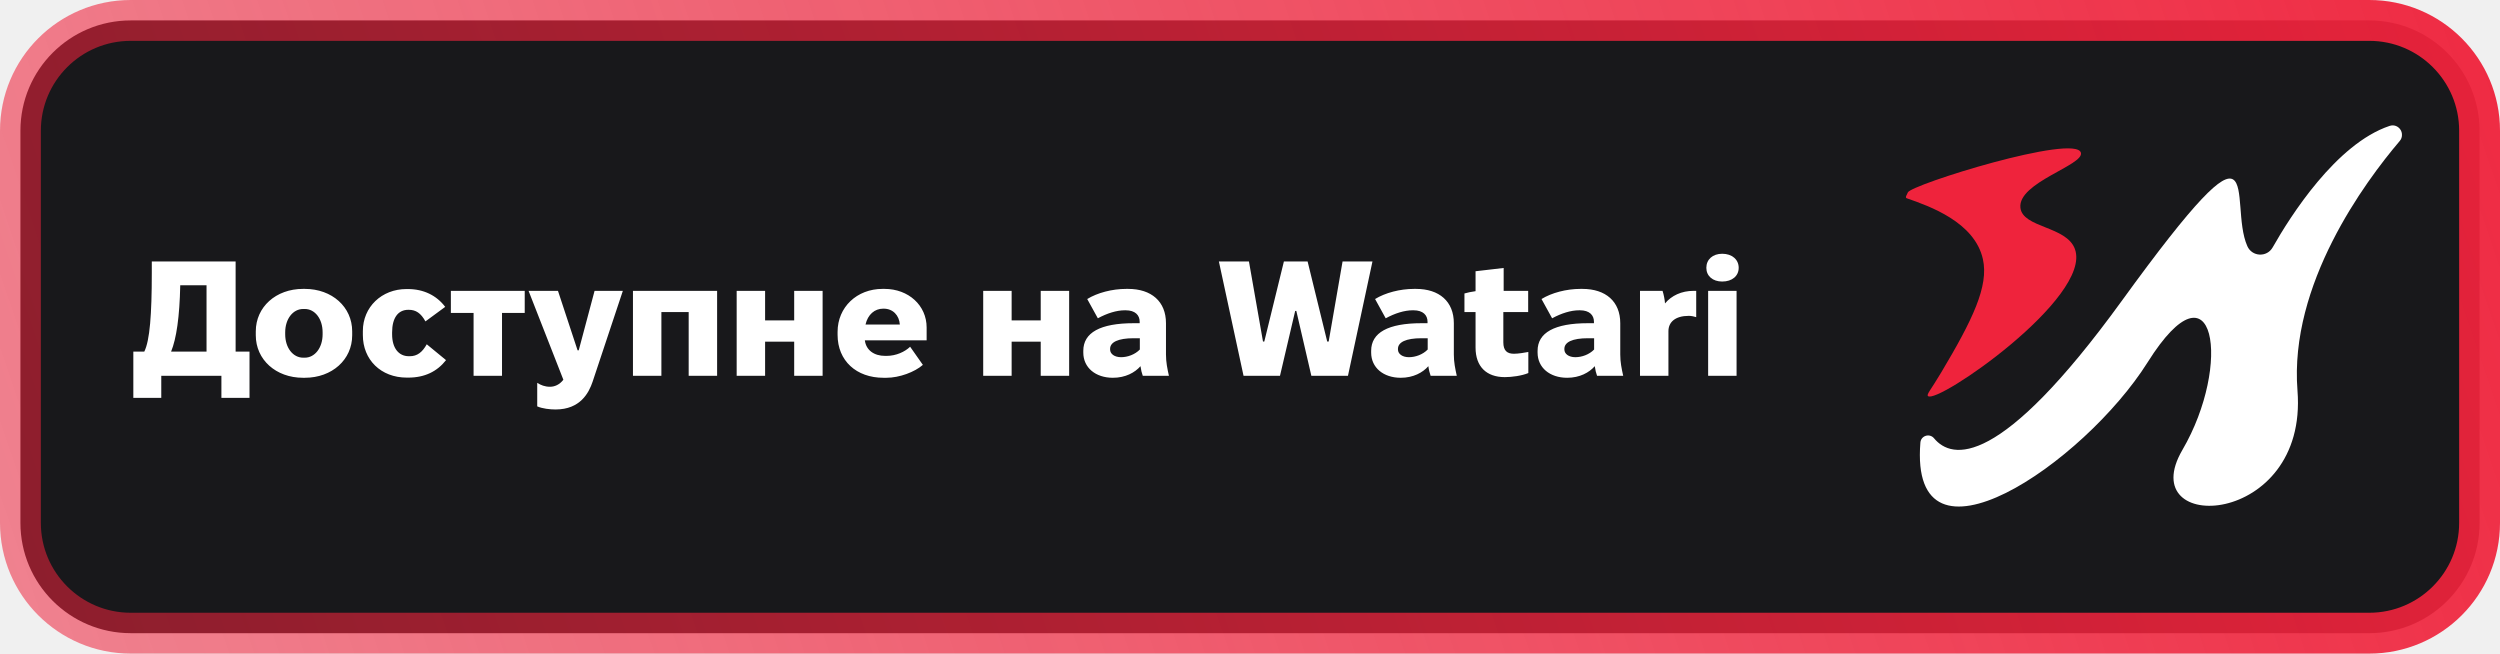
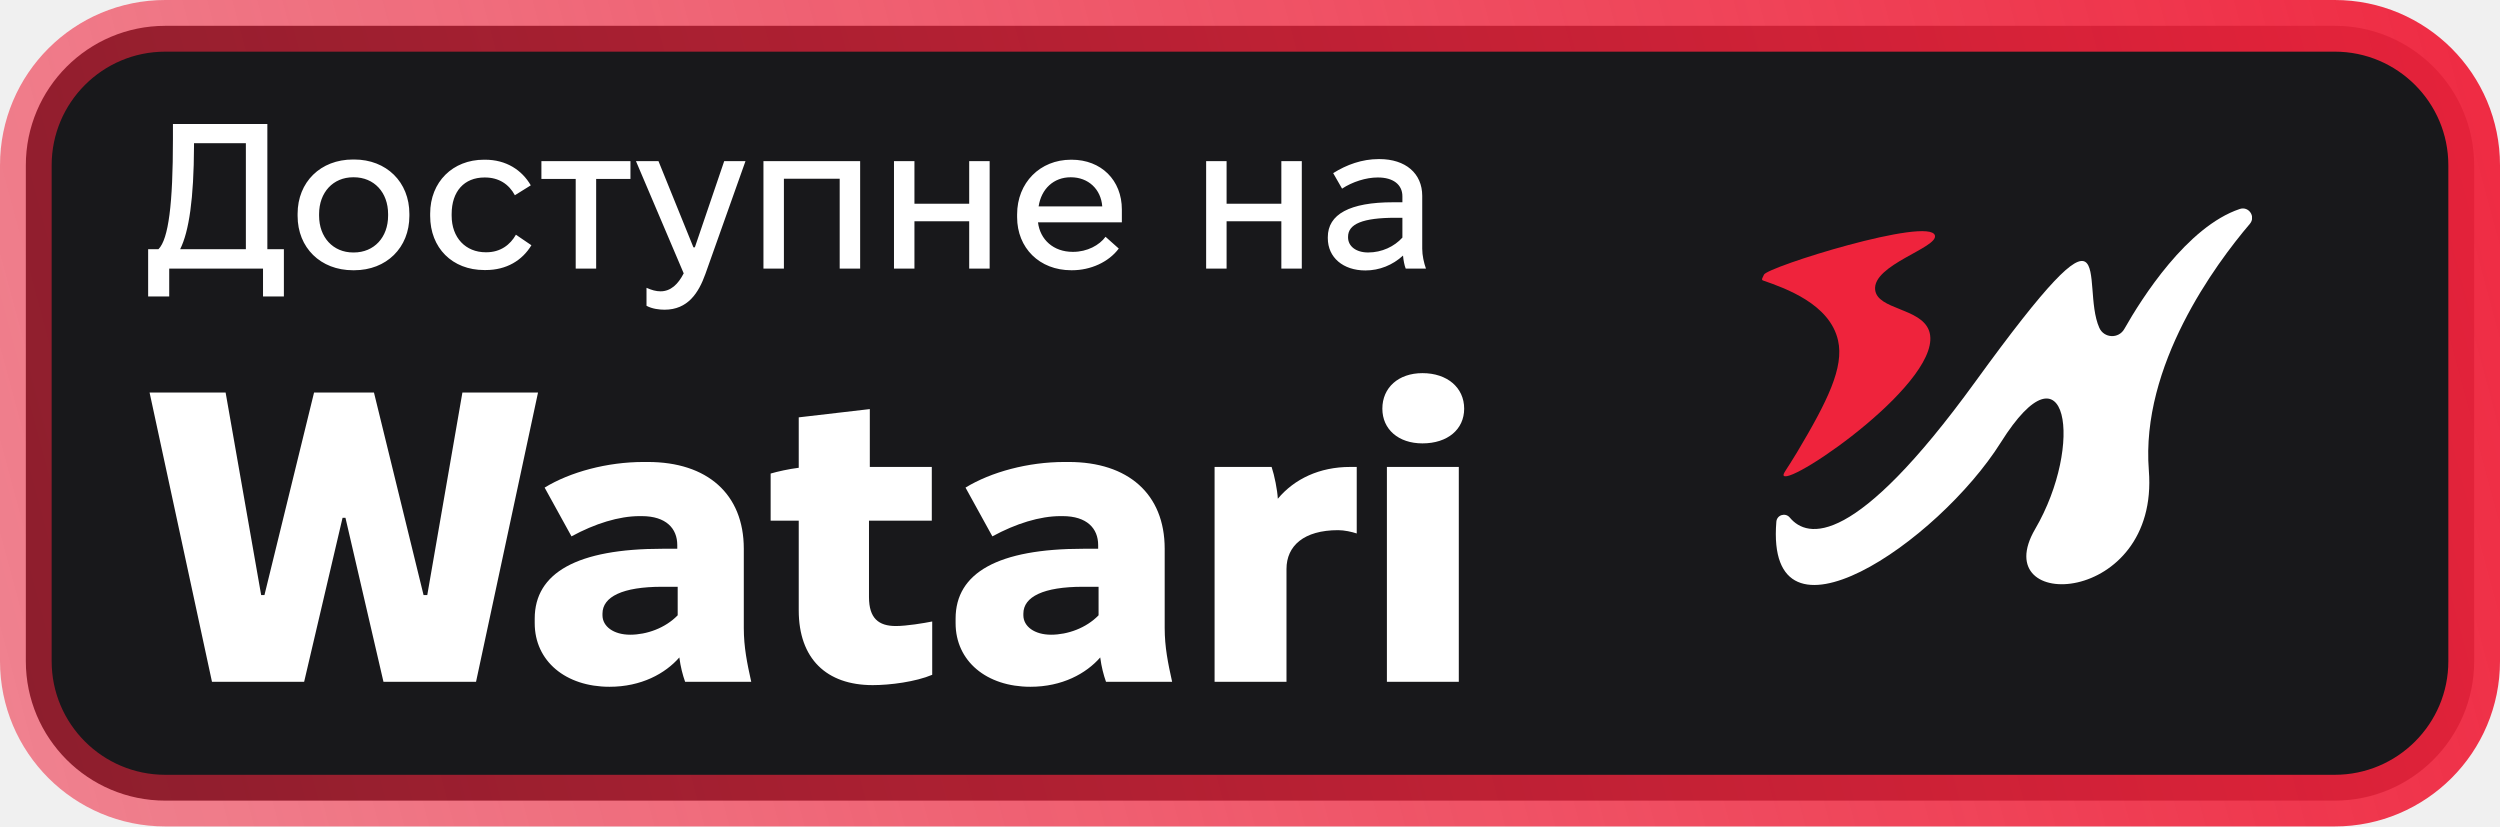
- <svg xmlns="http://www.w3.org/2000/svg" width="153" height="40" viewBox="0 0 153 40" fill="none">
-   <rect x="1.25" y="1.25" width="150.5" height="37.5" rx="6.75" fill="#18181B" />
-   <rect x="1.25" y="1.25" width="150.5" height="37.5" rx="6.75" stroke="url(#paint0_linear_972_29)" stroke-width="2.5" />
+ <svg xmlns="http://www.w3.org/2000/svg" width="121" height="40" viewBox="0 0 121 40" fill="none">
+   <rect x="1.25" y="1.25" width="118.5" height="37.5" rx="6.75" fill="#18181B" />
+   <rect x="1.25" y="1.25" width="118.5" height="37.5" rx="6.75" stroke="url(#paint0_linear_972_29)" stroke-width="2.5" />
  <g clip-path="url(#clip0_972_29)">
-     <mask id="mask0_972_29" style="mask-type:luminance" maskUnits="userSpaceOnUse" x="115" y="5" width="34" height="30">
-       <path d="M148.64 5H115V35H148.64V5Z" fill="white" />
+     <mask id="mask0_972_29" style="mask-type:luminance" maskUnits="userSpaceOnUse" x="84" y="8" width="27" height="24">
+       <path d="M110.281 8H84V31.438H110.281V8Z" fill="white" />
    </mask>
    <g mask="url(#mask0_972_29)">
-       <path d="M116.757 11.782C116.724 11.895 116.561 12.088 116.694 12.134C118.091 12.62 120.846 13.592 121.353 15.858C121.725 17.518 120.714 19.588 118.805 22.789C118.161 23.871 117.897 24.133 117.99 24.235C118.504 24.799 128.052 18.21 126.987 15.247C126.477 13.827 123.785 13.955 123.649 12.713C123.482 11.17 127.54 10.112 127.353 9.352C127.056 8.147 116.894 11.313 116.757 11.782Z" fill="#EF233C" />
-       <path d="M117.528 27.084C117.563 26.66 118.091 26.497 118.363 26.823C119.457 28.14 122.385 28.707 129.844 18.425C139.006 5.793 136.324 12.344 137.537 15.065C137.828 15.719 138.735 15.762 139.087 15.14C140.168 13.233 142.973 8.801 146.242 7.706C146.796 7.52 147.244 8.181 146.865 8.627C144.723 11.147 140.093 17.407 140.606 23.905C141.27 32.327 130.508 32.767 133.564 27.534C136.62 22.301 135.557 15.617 131.438 22.168C127.535 28.373 116.833 35.66 117.528 27.084Z" fill="white" />
+       <path d="M85.373 13.299C85.347 13.386 85.22 13.537 85.323 13.573C86.415 13.953 88.567 14.713 88.963 16.483C89.254 17.779 88.464 19.397 86.973 21.898C86.469 22.743 86.263 22.948 86.336 23.027C86.738 23.468 94.197 18.32 93.365 16.006C92.966 14.896 90.863 14.996 90.757 14.025C90.626 12.82 93.796 11.994 93.651 11.4C93.419 10.459 85.48 12.932 85.373 13.299Z" fill="#EF233C" />
+       <path d="M85.975 25.253C86.001 24.922 86.414 24.794 86.626 25.05C87.481 26.078 89.769 26.521 95.596 18.488C102.754 8.619 100.658 13.737 101.606 15.864C101.834 16.374 102.542 16.408 102.817 15.922C103.661 14.432 105.853 10.97 108.407 10.114C108.84 9.969 109.19 10.485 108.893 10.834C107.22 12.802 103.603 17.693 104.004 22.77C104.522 29.349 96.115 29.693 98.502 25.605C100.89 21.516 100.059 16.295 96.841 21.412C93.792 26.261 85.431 31.953 85.975 25.253Z" fill="white" />
    </g>
  </g>
-   <path d="M8.16 24.35V21.52H8.83C9.17 20.84 9.29 19.23 9.29 16.7V16H14.42V21.52H15.27V24.35H13.55V23H9.87V24.35H8.16ZM12.64 21.52V17.46H11.03V17.49C10.99 19.38 10.8 20.72 10.47 21.52H12.64ZM18.544 23.12C16.884 23.12 15.654 22.01 15.654 20.52V20.28C15.654 18.79 16.884 17.68 18.544 17.68H18.654C20.324 17.68 21.554 18.79 21.554 20.28V20.52C21.554 22.01 20.324 23.12 18.654 23.12H18.544ZM18.554 21.89H18.654C19.264 21.89 19.744 21.29 19.744 20.46V20.34C19.744 19.51 19.274 18.91 18.654 18.91H18.554C17.934 18.91 17.454 19.51 17.454 20.34V20.46C17.454 21.29 17.934 21.89 18.554 21.89ZM24.897 23.11C23.307 23.11 22.207 22.01 22.207 20.51V20.26C22.207 18.79 23.357 17.69 24.877 17.69H24.957C25.927 17.69 26.717 18.08 27.247 18.78L26.037 19.67C25.757 19.16 25.447 18.96 25.017 18.96H24.987C24.367 18.96 23.997 19.45 23.997 20.34V20.46C23.997 21.31 24.407 21.8 25.017 21.8H25.087C25.527 21.8 25.847 21.56 26.117 21.07L27.297 22.04C26.757 22.73 25.997 23.11 24.987 23.11H24.897ZM28.983 23V19.15H27.593V17.8H32.113V19.15H30.723V23H28.983ZM33.998 25.06C33.658 25.06 33.198 25.01 32.878 24.87V23.43C33.098 23.57 33.348 23.67 33.658 23.67C33.938 23.67 34.238 23.55 34.478 23.24L32.348 17.8H34.148L35.348 21.44H35.418L36.388 17.8H38.118L36.268 23.36C36.038 24.04 35.518 25.06 33.998 25.06ZM38.737 23V17.8H43.887V23H42.147V19.1H40.477V23H38.737ZM45.084 23V17.8H46.824V19.61H48.604V17.8H50.344V23H48.604V20.91H46.824V23H45.084ZM54.07 23.12C52.41 23.12 51.26 22.08 51.26 20.49V20.31C51.26 18.8 52.44 17.68 54.01 17.68H54.13C55.61 17.68 56.71 18.7 56.71 20.04V20.83H52.93V20.84C53.01 21.43 53.49 21.78 54.17 21.78H54.26C54.84 21.78 55.38 21.53 55.7 21.22L56.48 22.33C55.98 22.77 55.04 23.12 54.25 23.12H54.07ZM52.97 19.86H55.07C55.03 19.3 54.65 18.89 54.08 18.89H54.05C53.53 18.89 53.11 19.25 52.97 19.86ZM60.172 23V17.8H61.912V19.61H63.692V17.8H65.432V23H63.692V20.91H61.912V23H60.172ZM68.108 23.12C67.048 23.12 66.298 22.5 66.298 21.58V21.47C66.298 20.36 67.328 19.78 69.388 19.78H69.748V19.69C69.748 19.29 69.478 18.99 68.888 18.99H68.838C68.338 18.99 67.758 19.17 67.188 19.48L66.538 18.3C67.158 17.92 68.058 17.68 68.928 17.68H69.038C70.468 17.68 71.358 18.45 71.358 19.78V21.7C71.358 22.16 71.438 22.55 71.538 23H69.938C69.878 22.83 69.828 22.64 69.798 22.41C69.458 22.8 68.878 23.12 68.108 23.12ZM68.608 21.86C69.008 21.86 69.458 21.7 69.758 21.39V20.7H69.378C68.428 20.7 67.938 20.94 67.938 21.35V21.39C67.938 21.66 68.208 21.86 68.608 21.86ZM76.105 23L74.595 16H76.435L77.295 20.9H77.375L78.575 16H80.025L81.225 20.9H81.315L82.165 16H83.995L82.495 23H80.255L79.335 19.03H79.265L78.335 23H76.105ZM85.725 23.12C84.665 23.12 83.915 22.5 83.915 21.58V21.47C83.915 20.36 84.945 19.78 87.005 19.78H87.365V19.69C87.365 19.29 87.095 18.99 86.505 18.99H86.455C85.955 18.99 85.375 19.17 84.805 19.48L84.155 18.3C84.775 17.92 85.675 17.68 86.545 17.68H86.655C88.085 17.68 88.975 18.45 88.975 19.78V21.7C88.975 22.16 89.055 22.55 89.155 23H87.555C87.495 22.83 87.445 22.64 87.415 22.41C87.075 22.8 86.495 23.12 85.725 23.12ZM86.225 21.86C86.625 21.86 87.075 21.7 87.375 21.39V20.7H86.995C86.045 20.7 85.555 20.94 85.555 21.35V21.39C85.555 21.66 85.825 21.86 86.225 21.86ZM92.094 23.08C90.974 23.08 90.304 22.44 90.304 21.27V19.1H89.624V17.96C89.794 17.91 90.064 17.85 90.304 17.82V16.6L92.024 16.4V17.8H93.524V19.1H92.004V20.95C92.004 21.46 92.234 21.65 92.654 21.65C92.914 21.65 93.334 21.58 93.534 21.54V22.83C93.134 23 92.514 23.08 92.094 23.08ZM95.91 23.12C94.85 23.12 94.1 22.5 94.1 21.58V21.47C94.1 20.36 95.13 19.78 97.19 19.78H97.55V19.69C97.55 19.29 97.28 18.99 96.69 18.99H96.64C96.14 18.99 95.56 19.17 94.99 19.48L94.34 18.3C94.96 17.92 95.86 17.68 96.73 17.68H96.84C98.27 17.68 99.16 18.45 99.16 19.78V21.7C99.16 22.16 99.24 22.55 99.34 23H97.74C97.68 22.83 97.63 22.64 97.6 22.41C97.26 22.8 96.68 23.12 95.91 23.12ZM96.41 21.86C96.81 21.86 97.26 21.7 97.56 21.39V20.7H97.18C96.23 20.7 95.74 20.94 95.74 21.35V21.39C95.74 21.66 96.01 21.86 96.41 21.86ZM100.368 23V17.8H101.748C101.818 18.01 101.888 18.36 101.898 18.57C102.298 18.09 102.908 17.8 103.648 17.8H103.808V19.41C103.688 19.37 103.508 19.33 103.358 19.33C102.528 19.33 102.108 19.71 102.108 20.27V23H100.368ZM105.398 17.23C104.818 17.23 104.428 16.89 104.428 16.39C104.428 15.88 104.818 15.53 105.398 15.53C105.998 15.53 106.408 15.88 106.408 16.39C106.408 16.89 106.008 17.23 105.398 17.23ZM104.538 23V17.8H106.278V23H104.538Z" fill="white" />
+   <path d="M7.17 14.35V12.06H7.67C8.16 11.57 8.37 9.85 8.37 6.74V6H12.94V12.06H13.74V14.35H12.73V13H8.19V14.35H7.17ZM11.9 12.06V6.93H9.39V7.08C9.38 9.61 9.15 11.2 8.72 12.06H11.9ZM17.084 13.08C15.514 13.08 14.404 11.99 14.404 10.45V10.35C14.404 8.81 15.514 7.72 17.084 7.72H17.144C18.704 7.72 19.814 8.81 19.814 10.35V10.45C19.814 11.99 18.704 13.08 17.144 13.08H17.084ZM17.094 12.22H17.124C18.104 12.22 18.784 11.49 18.784 10.44V10.36C18.784 9.31 18.104 8.58 17.124 8.58H17.094C16.124 8.58 15.444 9.31 15.444 10.36V10.44C15.444 11.49 16.124 12.22 17.094 12.22ZM23.44 13.07C21.89 13.07 20.82 12 20.82 10.45V10.34C20.82 8.8 21.92 7.73 23.42 7.73H23.48C24.5 7.73 25.26 8.23 25.69 8.97L24.92 9.45C24.63 8.91 24.14 8.59 23.47 8.59H23.45C22.47 8.59 21.86 9.26 21.86 10.36V10.44C21.86 11.51 22.54 12.21 23.51 12.21H23.54C24.23 12.21 24.7 11.84 24.97 11.36L25.72 11.87C25.28 12.6 24.52 13.07 23.51 13.07H23.44ZM27.864 13V8.66H26.204V7.8H30.514V8.66H28.854V13H27.864ZM32.161 14.99C31.921 14.99 31.561 14.95 31.291 14.8V13.93C31.541 14.04 31.751 14.1 31.971 14.1C32.461 14.1 32.821 13.76 33.091 13.23L30.781 7.8H31.871L33.561 11.97H33.631L35.051 7.8H36.081L34.141 13.26C33.811 14.18 33.291 14.99 32.161 14.99ZM36.951 13V7.8H41.631V13H40.641V8.65H37.941V13H36.951ZM43.269 13V7.8H44.259V9.86H46.909V7.8H47.899V13H46.909V10.71H44.259V13H43.269ZM51.849 13.08C50.309 13.08 49.228 12 49.228 10.51V10.38C49.228 8.84 50.339 7.73 51.839 7.73H51.868C53.298 7.73 54.298 8.72 54.298 10.14V10.76H50.239C50.339 11.6 50.989 12.19 51.919 12.19H51.938C52.618 12.19 53.209 11.87 53.508 11.46L54.148 12.03C53.658 12.69 52.779 13.08 51.889 13.08H51.849ZM50.269 9.99H53.349C53.288 9.16 52.678 8.58 51.828 8.58H51.819C50.998 8.58 50.398 9.14 50.269 9.99ZM58.377 13V7.8H59.367V9.86H62.017V7.8H63.007V13H62.017V10.71H59.367V13H58.377ZM66.086 13.09C65.006 13.09 64.266 12.46 64.266 11.53V11.48C64.266 10.37 65.326 9.79 67.426 9.79H67.876V9.5C67.876 8.94 67.436 8.59 66.696 8.59H66.676C66.116 8.59 65.456 8.8 64.956 9.13L64.526 8.38C65.176 7.97 65.926 7.7 66.726 7.7H66.766C68.026 7.7 68.836 8.39 68.836 9.48V12.04C68.836 12.36 68.916 12.72 69.016 13H68.036C67.976 12.85 67.926 12.6 67.906 12.37C67.406 12.83 66.766 13.09 66.086 13.09ZM66.216 12.22C66.886 12.22 67.486 11.93 67.876 11.5V10.54H67.546C65.956 10.54 65.246 10.84 65.246 11.46V11.49C65.246 11.92 65.636 12.22 66.216 12.22ZM10.26 33L7.24 19H10.92L12.64 28.8H12.8L15.2 19H18.1L20.5 28.8H20.68L22.38 19H26.04L23.04 33H18.56L16.72 25.06H16.58L14.72 33H10.26ZM29.5 33.24C27.38 33.24 25.88 32 25.88 30.16V29.94C25.88 27.72 27.94 26.56 32.06 26.56H32.78V26.38C32.78 25.58 32.24 24.98 31.06 24.98H30.96C29.96 24.98 28.8 25.34 27.66 25.96L26.36 23.6C27.6 22.84 29.4 22.36 31.14 22.36H31.36C34.22 22.36 36 23.9 36 26.56V30.4C36 31.32 36.16 32.1 36.36 33H33.16C33.04 32.66 32.94 32.28 32.88 31.82C32.2 32.6 31.04 33.24 29.5 33.24ZM30.5 30.72C31.3 30.72 32.2 30.4 32.8 29.78V28.4H32.04C30.14 28.4 29.16 28.88 29.16 29.7V29.78C29.16 30.32 29.7 30.72 30.5 30.72ZM42.239 33.16C39.999 33.16 38.659 31.88 38.659 29.54V25.2H37.299V22.92C37.639 22.82 38.179 22.7 38.659 22.64V20.2L42.099 19.8V22.6H45.099V25.2H42.059V28.9C42.059 29.92 42.519 30.3 43.359 30.3C43.879 30.3 44.719 30.16 45.119 30.08V32.66C44.319 33 43.079 33.16 42.239 33.16ZM49.871 33.24C47.751 33.24 46.251 32 46.251 30.16V29.94C46.251 27.72 48.311 26.56 52.431 26.56H53.151V26.38C53.151 25.58 52.611 24.98 51.431 24.98H51.331C50.331 24.98 49.171 25.34 48.031 25.96L46.731 23.6C47.971 22.84 49.771 22.36 51.511 22.36H51.731C54.591 22.36 56.371 23.9 56.371 26.56V30.4C56.371 31.32 56.531 32.1 56.731 33H53.531C53.411 32.66 53.311 32.28 53.251 31.82C52.571 32.6 51.411 33.24 49.871 33.24ZM50.871 30.72C51.671 30.72 52.571 30.4 53.171 29.78V28.4H52.411C50.511 28.4 49.531 28.88 49.531 29.7V29.78C49.531 30.32 50.071 30.72 50.871 30.72ZM58.786 33V22.6H61.546C61.686 23.02 61.826 23.72 61.846 24.14C62.646 23.18 63.866 22.6 65.346 22.6H65.666V25.82C65.426 25.74 65.066 25.66 64.766 25.66C63.106 25.66 62.266 26.42 62.266 27.54V33H58.786ZM68.846 21.46C67.686 21.46 66.906 20.78 66.906 19.78C66.906 18.76 67.686 18.06 68.846 18.06C70.046 18.06 70.866 18.76 70.866 19.78C70.866 20.78 70.066 21.46 68.846 21.46ZM67.126 33V22.6H70.606V33H67.126Z" fill="white" />
  <defs>
-     <linearGradient id="paint0_linear_972_29" x1="163" y1="-15" x2="-12" y2="44.5" gradientUnits="userSpaceOnUse">
+     <linearGradient id="paint0_linear_972_29" x1="128.908" y1="-15" x2="-15.079" y2="23.716" gradientUnits="userSpaceOnUse">
      <stop stop-color="#EF233C" />
      <stop offset="1" stop-color="#EF233C" stop-opacity="0.5" />
    </linearGradient>
    <clipPath id="clip0_972_29">
-       <rect width="32" height="30" fill="white" transform="translate(115 5)" />
+       <rect width="25" height="23.438" fill="white" transform="translate(84 8)" />
    </clipPath>
  </defs>
</svg>
